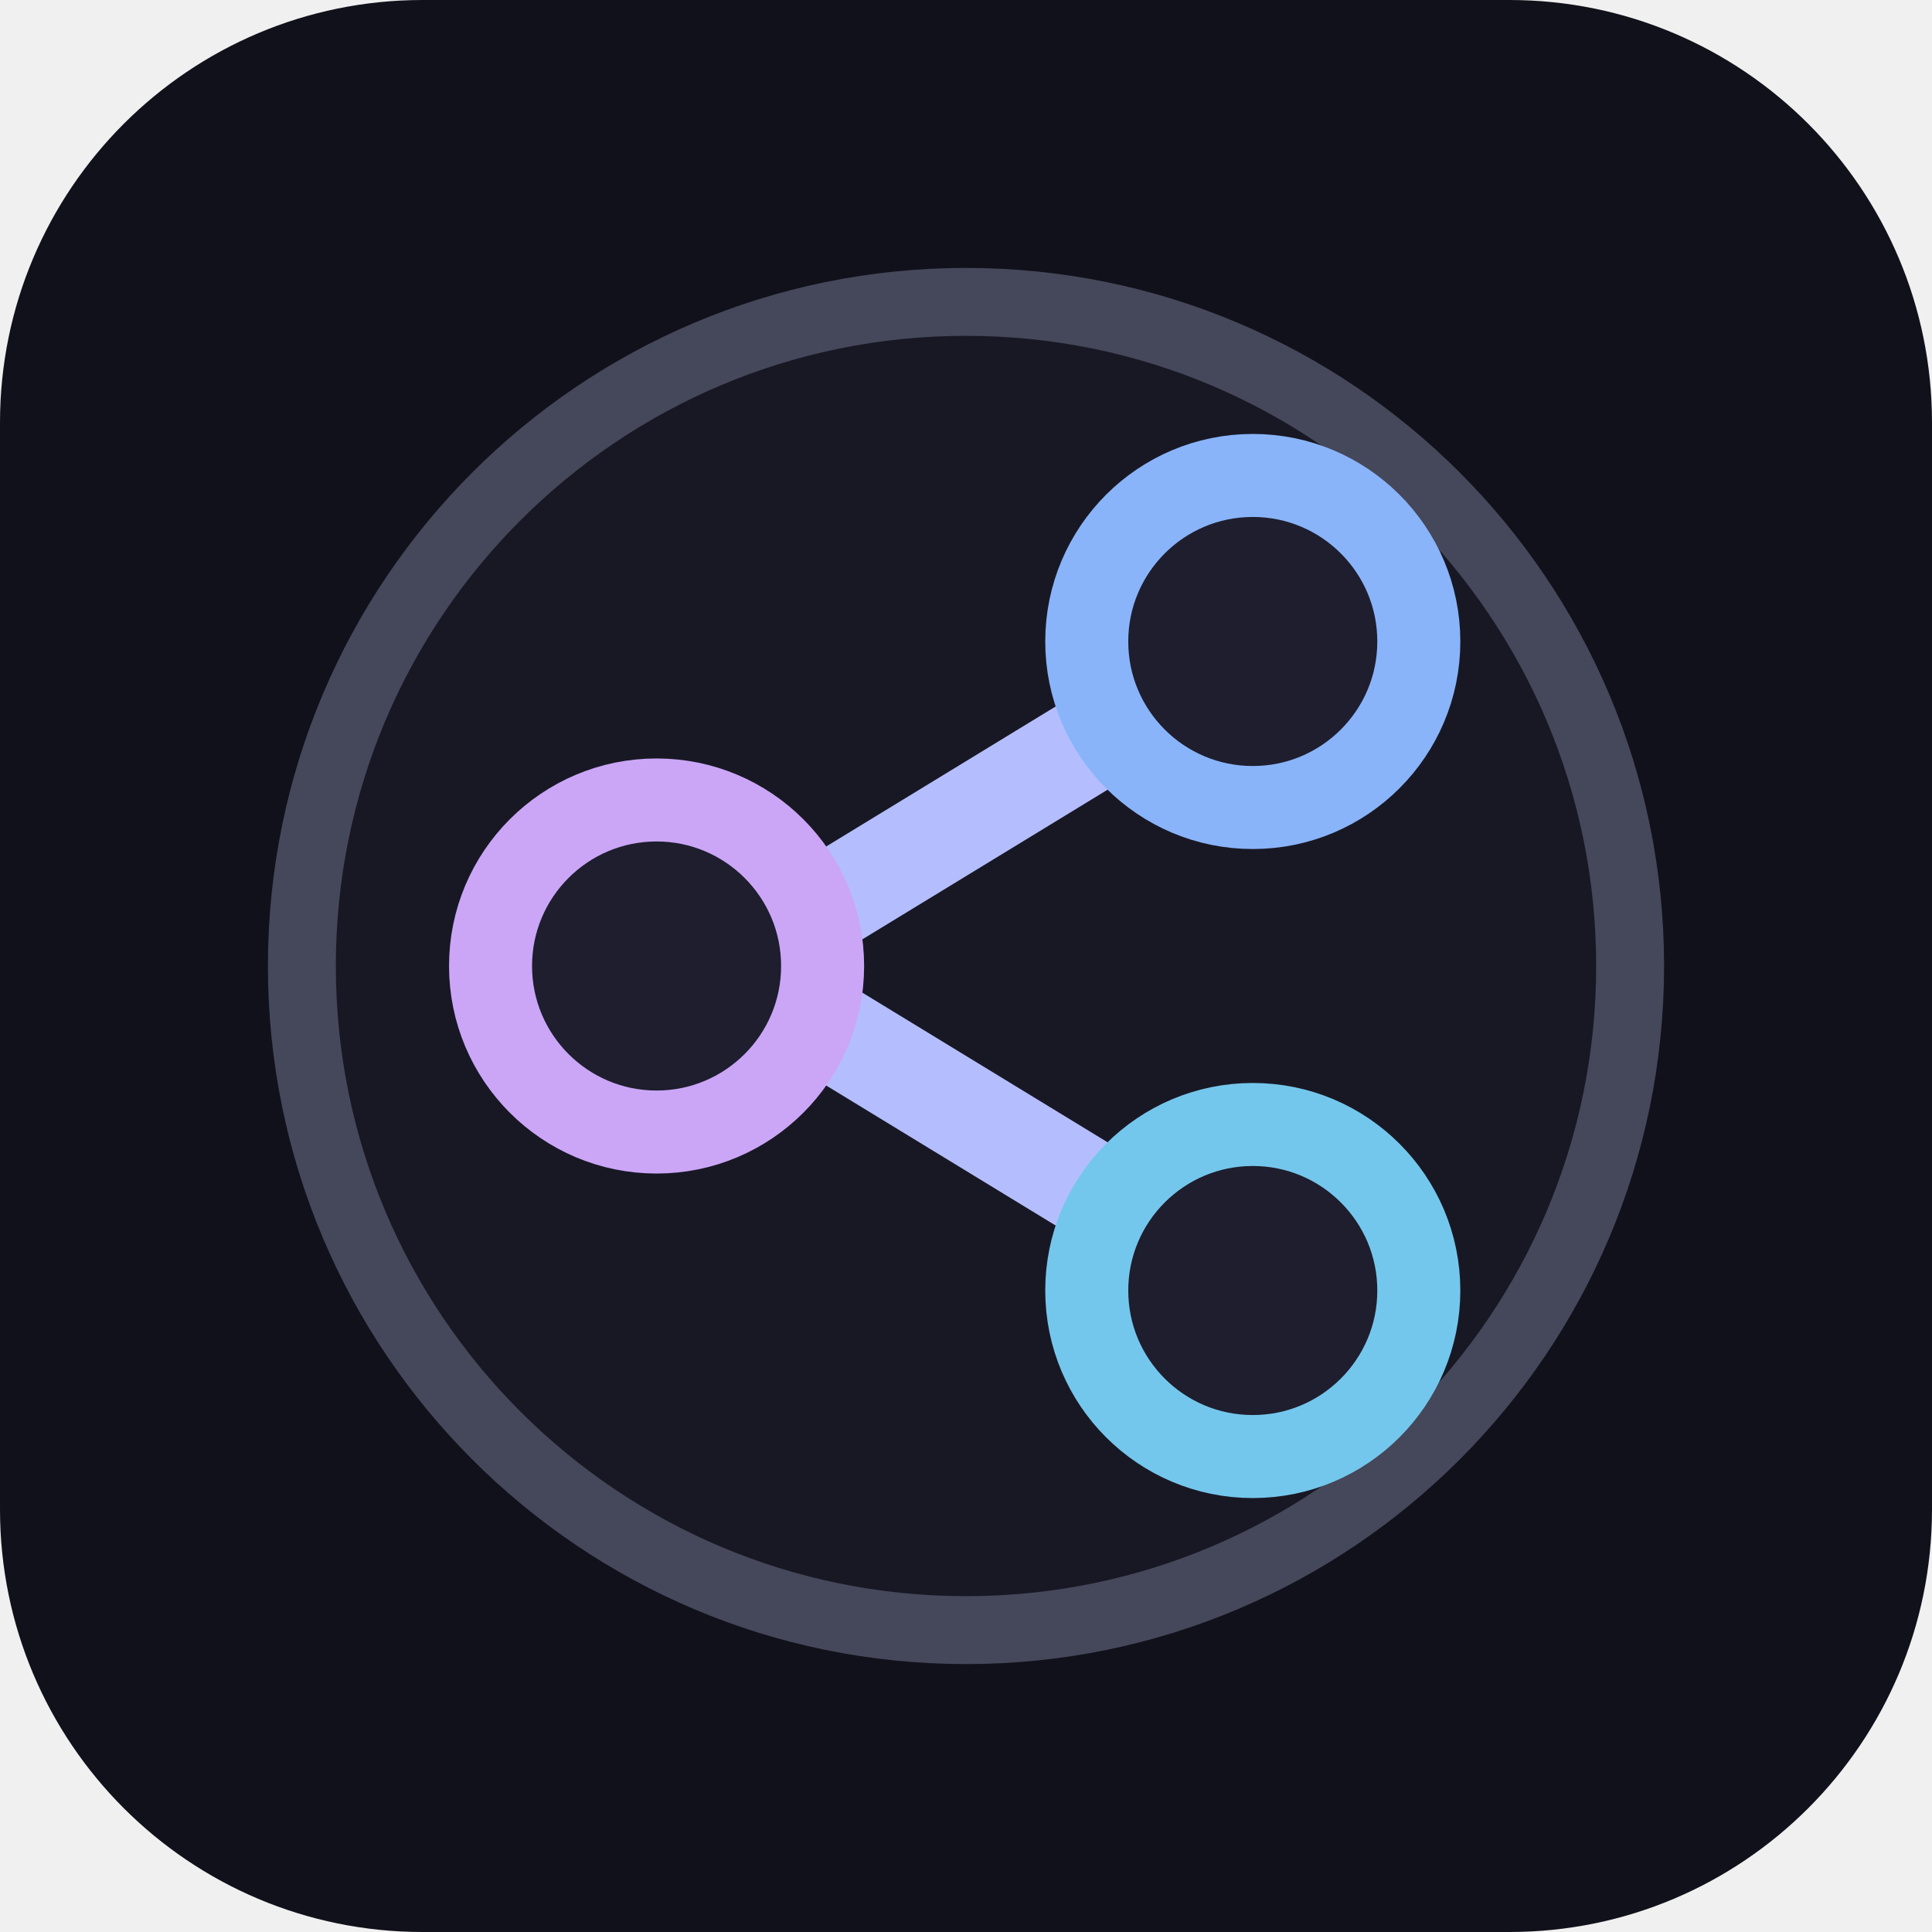
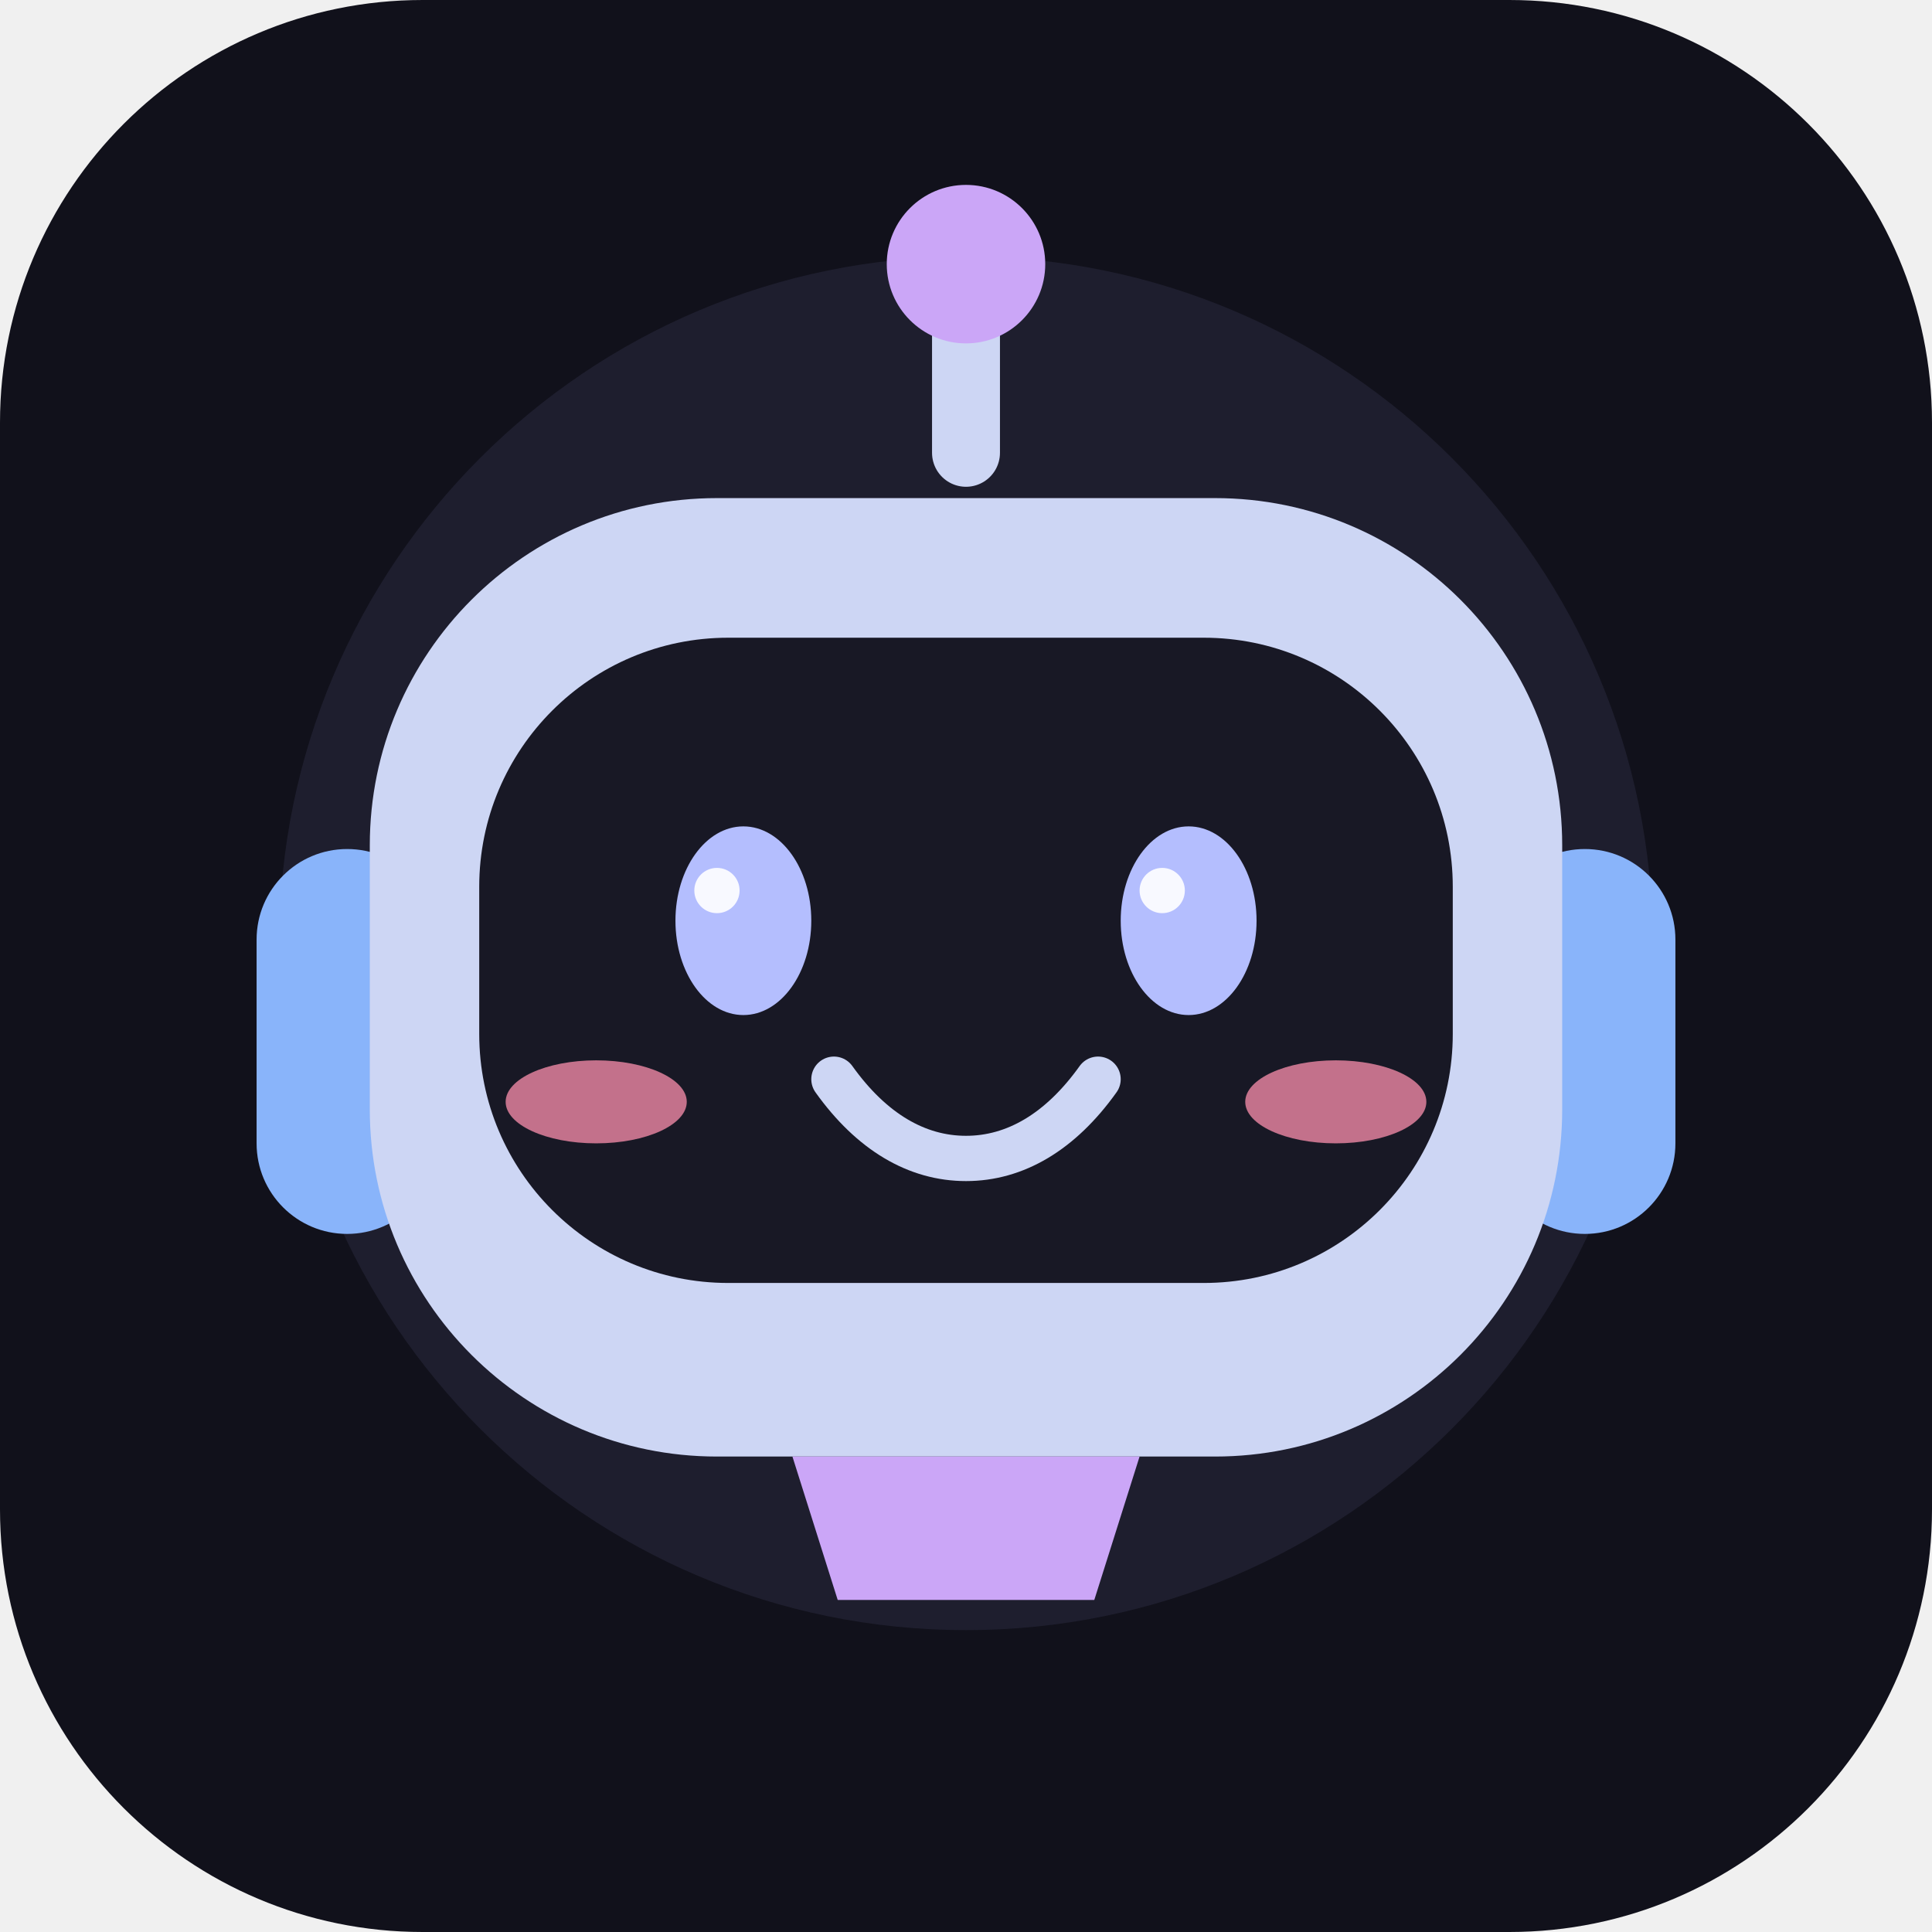
<svg xmlns="http://www.w3.org/2000/svg" viewBox="0 0 512 512">
  <rect width="512" height="512" rx="112" fill="#11111b" />
-   <circle cx="256" cy="256" r="176" fill="#181825" stroke="#45475a" stroke-width="18" />
-   <path d="M192 256 310 184M192 256l118 72" fill="none" stroke="#b4befe" stroke-width="26" stroke-linecap="round" />
-   <circle cx="174" cy="256" r="44" fill="#1e1e2e" stroke="#cba6f7" stroke-width="22" />
-   <circle cx="332" cy="170" r="44" fill="#1e1e2e" stroke="#89b4fa" stroke-width="22" />
-   <circle cx="332" cy="342" r="44" fill="#1e1e2e" stroke="#74c7ec" stroke-width="22" />
+   <circle cx="256" cy="250" r="182" fill="#1e1e2e" />
+   <path d="M256 120V86" fill="none" stroke="#cdd6f4" stroke-width="18" stroke-linecap="round" />
+   <circle cx="256" cy="70" r="21" fill="#cba6f7" />
+   <rect x="68" y="225" width="48" height="102" rx="24" fill="#89b4fa" />
+   <rect x="396" y="225" width="48" height="102" rx="24" fill="#89b4fa" />
+   <rect x="98" y="132" width="316" height="254" rx="92" fill="#cdd6f4" />
+   <rect x="127" y="169" width="258" height="171" rx="66" fill="#181825" />
+   <ellipse cx="197" cy="244" rx="18" ry="25" fill="#b4befe" />
+   <ellipse cx="315" cy="244" rx="18" ry="25" fill="#b4befe" />
+   <circle cx="190" cy="236" r="6" fill="#ffffff" opacity=".9" />
+   <circle cx="308" cy="236" r="6" fill="#ffffff" opacity=".9" />
+   <ellipse cx="158" cy="292" rx="24" ry="11" fill="#f38ba8" opacity=".78" />
+   <ellipse cx="354" cy="292" rx="24" ry="11" fill="#f38ba8" opacity=".78" />
+   <path d="M221 286c10 14 22 21 35 21s25-7 35-21" fill="none" stroke="#cdd6f4" stroke-width="12" stroke-linecap="round" />
+   <path d="M210 386h92l-12 38h-68z" fill="#cba6f7" />
</svg>
